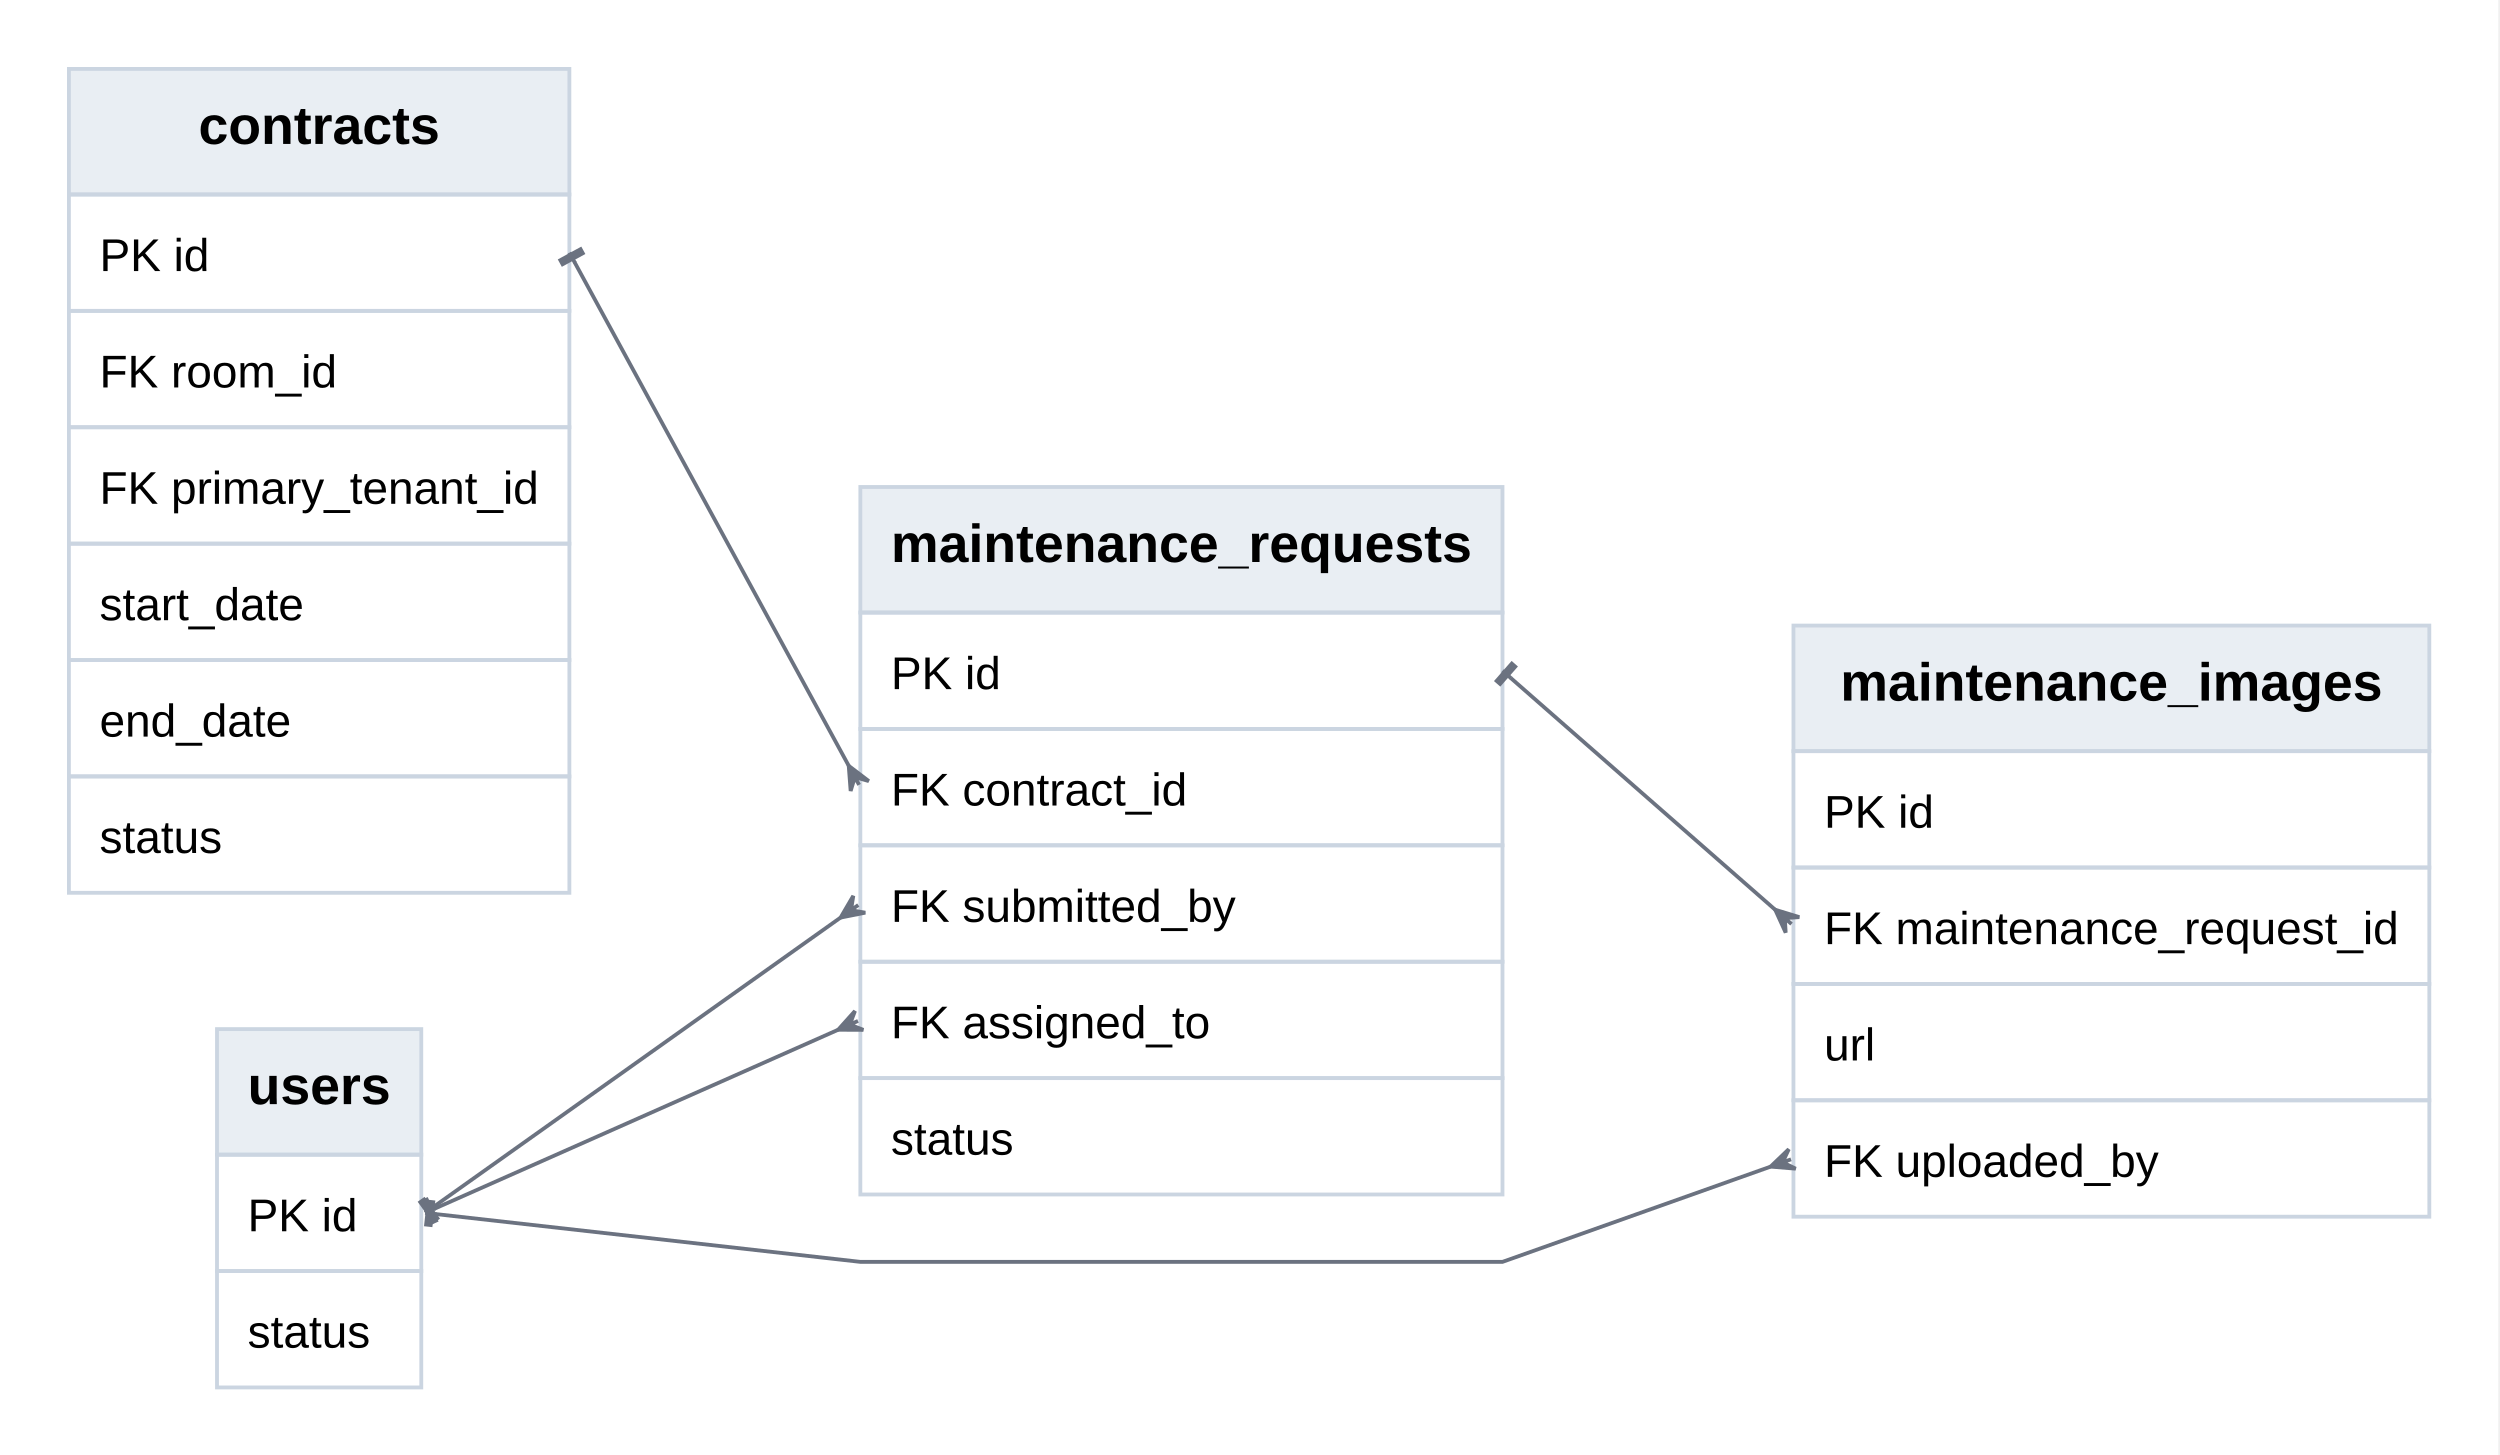
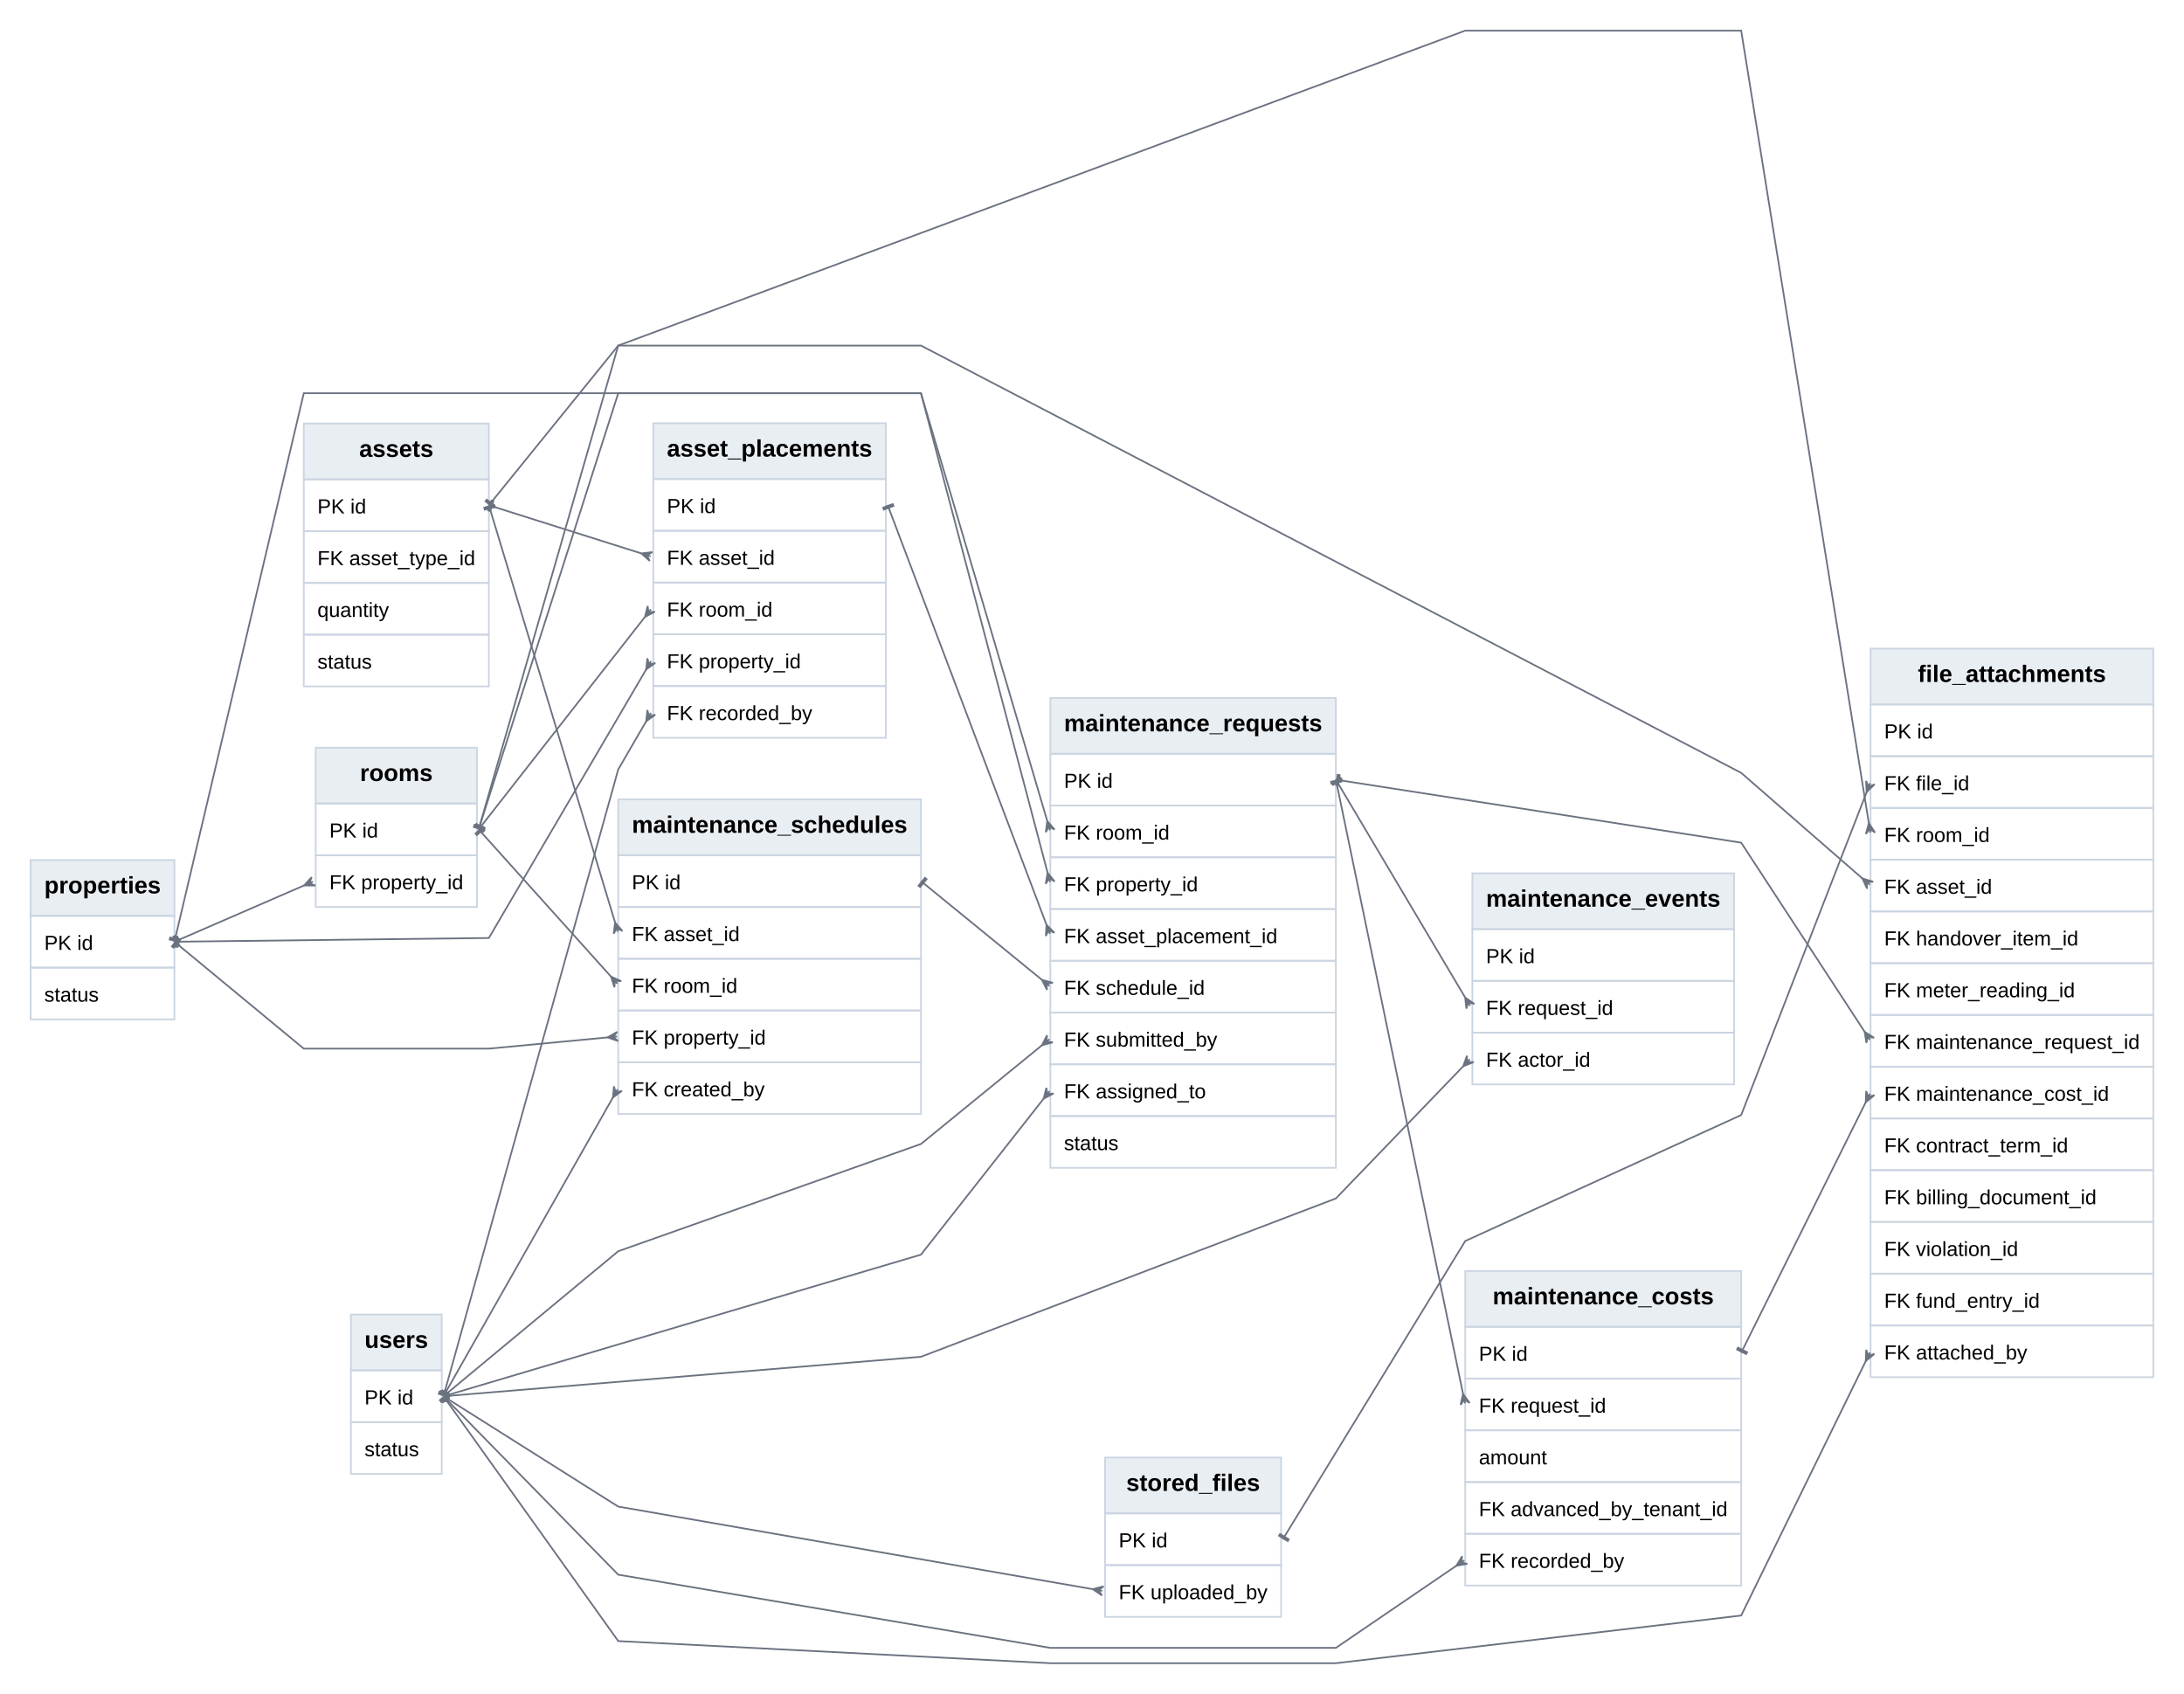
- <svg xmlns="http://www.w3.org/2000/svg" width="653pt" height="380pt" viewBox="0.00 0.00 653.00 380.00">
-   <g id="graph0" class="graph" transform="scale(1 1) rotate(0) translate(18 362.4)">
-     <polygon fill="white" stroke="none" points="-18,18 -18,-362.4 634.54,-362.4 634.54,18 -18,18" />
+ <svg xmlns="http://www.w3.org/2000/svg" width="1283pt" height="995pt" viewBox="0.00 0.00 1283.00 995.00">
+   <g id="graph0" class="graph" transform="scale(1 1) rotate(0) translate(18 977)">
+     <polygon fill="white" stroke="none" points="-18,18 -18,-977 1264.96,-977 1264.96,18 -18,18" />
    <g id="node1" class="node">
-       <polygon fill="#e9eef3" stroke="none" points="38.68,-60.8 38.68,-93.6 92.04,-93.6 92.04,-60.8 38.68,-60.8" />
-       <polygon fill="none" stroke="#cbd5e1" points="38.68,-60.8 38.68,-93.6 92.04,-93.6 92.04,-60.8 38.68,-60.8" />
-       <text xml:space="preserve" text-anchor="start" x="46.68" y="-74" font-family="Arial" font-weight="bold" font-size="14.00">users</text>
-       <polygon fill="none" stroke="#cbd5e1" points="38.68,-30.4 38.68,-60.8 92.04,-60.8 92.04,-30.4 38.68,-30.4" />
-       <text xml:space="preserve" text-anchor="start" x="46.68" y="-40.8" font-family="Arial" font-size="12.00">PK id</text>
-       <polygon fill="none" stroke="#cbd5e1" points="38.68,0 38.68,-30.4 92.04,-30.4 92.04,0 38.68,0" />
-       <text xml:space="preserve" text-anchor="start" x="46.68" y="-10.4" font-family="Arial" font-size="12.00">status</text>
+       <polygon fill="#e9eef3" stroke="none" points="188.14,-172 188.14,-204.8 241.5,-204.8 241.5,-172 188.14,-172" />
+       <polygon fill="none" stroke="#cbd5e1" points="188.14,-172 188.14,-204.8 241.5,-204.8 241.5,-172 188.14,-172" />
+       <text xml:space="preserve" text-anchor="start" x="196.14" y="-185.2" font-family="Arial" font-weight="bold" font-size="14.00">users</text>
+       <polygon fill="none" stroke="#cbd5e1" points="188.14,-141.6 188.14,-172 241.5,-172 241.5,-141.6 188.14,-141.6" />
+       <text xml:space="preserve" text-anchor="start" x="196.14" y="-152" font-family="Arial" font-size="12.00">PK id</text>
+       <polygon fill="none" stroke="#cbd5e1" points="188.14,-111.2 188.14,-141.6 241.5,-141.6 241.5,-111.2 188.14,-111.2" />
+       <text xml:space="preserve" text-anchor="start" x="196.14" y="-121.6" font-family="Arial" font-size="12.00">status</text>
+     </g>
+     <g id="node5" class="node">
+       <polygon fill="#e9eef3" stroke="none" points="365.79,-695.6 365.79,-728.4 502.42,-728.4 502.42,-695.6 365.79,-695.6" />
+       <polygon fill="none" stroke="#cbd5e1" points="365.79,-695.6 365.79,-728.4 502.42,-728.4 502.42,-695.6 365.79,-695.6" />
+       <text xml:space="preserve" text-anchor="start" x="373.79" y="-708.8" font-family="Arial" font-weight="bold" font-size="14.00">asset_placements</text>
+       <polygon fill="none" stroke="#cbd5e1" points="365.79,-665.2 365.79,-695.6 502.42,-695.6 502.42,-665.2 365.79,-665.2" />
+       <text xml:space="preserve" text-anchor="start" x="373.79" y="-675.6" font-family="Arial" font-size="12.00">PK id</text>
+       <polygon fill="none" stroke="#cbd5e1" points="365.79,-634.8 365.79,-665.2 502.42,-665.2 502.42,-634.8 365.79,-634.8" />
+       <text xml:space="preserve" text-anchor="start" x="373.79" y="-645.2" font-family="Arial" font-size="12.00">FK asset_id</text>
+       <polygon fill="none" stroke="#cbd5e1" points="365.79,-604.4 365.79,-634.8 502.42,-634.8 502.42,-604.4 365.79,-604.4" />
+       <text xml:space="preserve" text-anchor="start" x="373.79" y="-614.8" font-family="Arial" font-size="12.00">FK room_id</text>
+       <polygon fill="none" stroke="#cbd5e1" points="365.79,-574 365.79,-604.4 502.42,-604.4 502.42,-574 365.79,-574" />
+       <text xml:space="preserve" text-anchor="start" x="373.79" y="-584.4" font-family="Arial" font-size="12.00">FK property_id</text>
+       <polygon fill="none" stroke="#cbd5e1" points="365.79,-543.6 365.79,-574 502.42,-574 502.42,-543.6 365.79,-543.6" />
+       <text xml:space="preserve" text-anchor="start" x="373.79" y="-554" font-family="Arial" font-size="12.00">FK recorded_by</text>
+     </g>
+     <g id="edge3" class="edge">
+       <path fill="none" stroke="#6b7280" d="M243.27,-159.55C252.66,-193.25 345.18,-525 345.18,-525 345.18,-525 356.21,-544.01 361.73,-553.52" />
+       <polygon fill="#6b7280" stroke="#6b7280" points="239.77,-158.18 245.55,-156.57 245.87,-157.73 240.09,-159.34 239.77,-158.18" />
+       <polyline fill="none" stroke="#6b7280" points="242.5,-156.8 243.31,-159.69" />
+       <polygon fill="#6b7280" stroke="#6b7280" points="361.61,-553.32 362.29,-559.87 363.29,-556.21 364.46,-558.22 364.46,-558.22 364.46,-558.22 363.29,-556.21 366.96,-557.16 361.61,-553.32" />
+     </g>
+     <g id="node6" class="node">
+       <polygon fill="#e9eef3" stroke="none" points="599.03,-534.2 599.03,-567 766.76,-567 766.76,-534.2 599.03,-534.2" />
+       <polygon fill="none" stroke="#cbd5e1" points="599.03,-534.2 599.03,-567 766.76,-567 766.76,-534.2 599.03,-534.2" />
+       <text xml:space="preserve" text-anchor="start" x="607.03" y="-547.4" font-family="Arial" font-weight="bold" font-size="14.00">maintenance_requests</text>
+       <polygon fill="none" stroke="#cbd5e1" points="599.03,-503.8 599.03,-534.2 766.76,-534.2 766.76,-503.8 599.03,-503.8" />
+       <text xml:space="preserve" text-anchor="start" x="607.03" y="-514.2" font-family="Arial" font-size="12.00">PK id</text>
+       <polygon fill="none" stroke="#cbd5e1" points="599.03,-473.4 599.03,-503.8 766.76,-503.8 766.76,-473.4 599.03,-473.4" />
+       <text xml:space="preserve" text-anchor="start" x="607.03" y="-483.8" font-family="Arial" font-size="12.00">FK room_id</text>
+       <polygon fill="none" stroke="#cbd5e1" points="599.03,-443 599.03,-473.4 766.76,-473.4 766.76,-443 599.03,-443" />
+       <text xml:space="preserve" text-anchor="start" x="607.03" y="-453.4" font-family="Arial" font-size="12.00">FK property_id</text>
+       <polygon fill="none" stroke="#cbd5e1" points="599.03,-412.6 599.03,-443 766.76,-443 766.76,-412.6 599.03,-412.6" />
+       <text xml:space="preserve" text-anchor="start" x="607.03" y="-423" font-family="Arial" font-size="12.00">FK asset_placement_id</text>
+       <polygon fill="none" stroke="#cbd5e1" points="599.03,-382.2 599.03,-412.6 766.76,-412.6 766.76,-382.2 599.03,-382.2" />
+       <text xml:space="preserve" text-anchor="start" x="607.03" y="-392.6" font-family="Arial" font-size="12.00">FK schedule_id</text>
+       <polygon fill="none" stroke="#cbd5e1" points="599.03,-351.8 599.03,-382.2 766.76,-382.2 766.76,-351.8 599.03,-351.8" />
+       <text xml:space="preserve" text-anchor="start" x="607.03" y="-362.2" font-family="Arial" font-size="12.00">FK submitted_by</text>
+       <polygon fill="none" stroke="#cbd5e1" points="599.03,-321.4 599.03,-351.8 766.76,-351.8 766.76,-321.4 599.03,-321.4" />
+       <text xml:space="preserve" text-anchor="start" x="607.03" y="-331.8" font-family="Arial" font-size="12.00">FK assigned_to</text>
+       <polygon fill="none" stroke="#cbd5e1" points="599.03,-291 599.03,-321.4 766.76,-321.4 766.76,-291 599.03,-291" />
+       <text xml:space="preserve" text-anchor="start" x="607.03" y="-301.4" font-family="Arial" font-size="12.00">status</text>
+     </g>
+     <g id="edge16" class="edge">
+       <path fill="none" stroke="#6b7280" d="M245.28,-157.62C274.41,-166.26 523.03,-240 523.03,-240 523.03,-240 579.67,-311.99 595.15,-331.68" />
+       <polygon fill="#6b7280" stroke="#6b7280" points="242.22,-159.85 243.93,-154.09 245.08,-154.44 243.37,-160.19 242.22,-159.85" />
+       <polyline fill="none" stroke="#6b7280" points="242.5,-156.8 245.38,-157.65" />
+       <polygon fill="#6b7280" stroke="#6b7280" points="595.11,-331.62 596.7,-338.01 597.17,-334.24 598.61,-336.07 598.61,-336.07 598.61,-336.07 597.17,-334.24 600.94,-334.67 595.11,-331.62" />
+     </g>
+     <g id="edge20" class="edge">
+       <path fill="none" stroke="#6b7280" d="M244.65,-158.58C259.39,-170.81 345.18,-242 345.18,-242 345.18,-242 523.03,-305 523.03,-305 523.03,-305 577.13,-349.14 594.04,-362.93" />
+       <polygon fill="#6b7280" stroke="#6b7280" points="241.05,-159.49 244.88,-154.87 245.8,-155.64 241.97,-160.26 241.05,-159.49" />
+       <polyline fill="none" stroke="#6b7280" points="242.5,-156.8 244.81,-158.72" />
+       <polygon fill="#6b7280" stroke="#6b7280" points="594.12,-363 597.06,-368.88 596.7,-365.1 598.51,-366.58 598.51,-366.58 598.51,-366.58 596.7,-365.1 600.48,-364.7 594.12,-363" />
+     </g>
+     <g id="node7" class="node">
+       <polygon fill="#e9eef3" stroke="none" points="846.95,-431.2 846.95,-464 1000.68,-464 1000.68,-431.2 846.95,-431.2" />
+       <polygon fill="none" stroke="#cbd5e1" points="846.95,-431.2 846.95,-464 1000.68,-464 1000.68,-431.2 846.95,-431.2" />
+       <text xml:space="preserve" text-anchor="start" x="854.95" y="-444.4" font-family="Arial" font-weight="bold" font-size="14.00">maintenance_events</text>
+       <polygon fill="none" stroke="#cbd5e1" points="846.95,-400.8 846.95,-431.2 1000.68,-431.2 1000.68,-400.8 846.95,-400.8" />
+       <text xml:space="preserve" text-anchor="start" x="854.95" y="-411.2" font-family="Arial" font-size="12.00">PK id</text>
+       <polygon fill="none" stroke="#cbd5e1" points="846.95,-370.4 846.95,-400.8 1000.68,-400.8 1000.68,-370.4 846.95,-370.4" />
+       <text xml:space="preserve" text-anchor="start" x="854.95" y="-380.8" font-family="Arial" font-size="12.00">FK request_id</text>
+       <polygon fill="none" stroke="#cbd5e1" points="846.95,-340 846.95,-370.4 1000.68,-370.4 1000.68,-340 846.95,-340" />
+       <text xml:space="preserve" text-anchor="start" x="854.95" y="-350.4" font-family="Arial" font-size="12.00">FK actor_id</text>
+     </g>
+     <g id="edge13" class="edge">
+       <path fill="none" stroke="#6b7280" d="M245.28,-157.03C274.41,-159.44 523.03,-180 523.03,-180 523.03,-180 766.76,-273 766.76,-273 766.76,-273 825.24,-333.71 841.69,-350.78" />
+       <polygon fill="#6b7280" stroke="#6b7280" points="242.85,-159.84 243.35,-153.86 244.54,-153.96 244.05,-159.94 242.85,-159.84" />
+       <polyline fill="none" stroke="#6b7280" points="242.5,-156.8 245.49,-157.05" />
+       <polygon fill="#6b7280" stroke="#6b7280" points="841.55,-350.64 843.77,-356.83 843.87,-353.04 845.48,-354.72 845.48,-354.72 845.48,-354.72 843.87,-353.04 847.66,-353.09 841.55,-350.64" />
+     </g>
+     <g id="node8" class="node">
+       <polygon fill="#e9eef3" stroke="none" points="842.76,-197.6 842.76,-230.4 1004.87,-230.4 1004.87,-197.6 842.76,-197.6" />
+       <polygon fill="none" stroke="#cbd5e1" points="842.76,-197.6 842.76,-230.4 1004.87,-230.4 1004.87,-197.6 842.76,-197.6" />
+       <text xml:space="preserve" text-anchor="start" x="858.84" y="-210.8" font-family="Arial" font-weight="bold" font-size="14.00">maintenance_costs</text>
+       <polygon fill="none" stroke="#cbd5e1" points="842.76,-167.2 842.76,-197.6 1004.87,-197.6 1004.87,-167.2 842.76,-167.2" />
+       <text xml:space="preserve" text-anchor="start" x="850.76" y="-177.6" font-family="Arial" font-size="12.00">PK id</text>
+       <polygon fill="none" stroke="#cbd5e1" points="842.76,-136.8 842.76,-167.2 1004.87,-167.2 1004.87,-136.8 842.76,-136.8" />
+       <text xml:space="preserve" text-anchor="start" x="850.76" y="-147.2" font-family="Arial" font-size="12.00">FK request_id</text>
+       <polygon fill="none" stroke="#cbd5e1" points="842.76,-106.4 842.76,-136.8 1004.87,-136.8 1004.87,-106.4 842.76,-106.4" />
+       <text xml:space="preserve" text-anchor="start" x="850.76" y="-116.8" font-family="Arial" font-size="12.00">amount</text>
+       <polygon fill="none" stroke="#cbd5e1" points="842.76,-76 842.76,-106.4 1004.87,-106.4 1004.87,-76 842.76,-76" />
+       <text xml:space="preserve" text-anchor="start" x="850.76" y="-86.4" font-family="Arial" font-size="12.00">FK advanced_by_tenant_id</text>
+       <polygon fill="none" stroke="#cbd5e1" points="842.76,-45.6 842.76,-76 1004.87,-76 1004.87,-45.6 842.76,-45.6" />
+       <text xml:space="preserve" text-anchor="start" x="850.76" y="-56" font-family="Arial" font-size="12.00">FK recorded_by</text>
+     </g>
+     <g id="edge11" class="edge">
+       <path fill="none" stroke="#6b7280" d="M244.28,-154.98C257.92,-141.06 345.18,-52 345.18,-52 345.18,-52 599.03,-9 599.03,-9 599.03,-9 766.76,-9 766.76,-9 766.76,-9 820.86,-45.88 837.77,-57.4" />
+       <polygon fill="#6b7280" stroke="#6b7280" points="245.06,-158.47 240.78,-154.27 241.62,-153.41 245.9,-157.61 245.06,-158.47" />
+       <polyline fill="none" stroke="#6b7280" points="242.5,-156.8 244.6,-154.66" />
+       <polygon fill="#6b7280" stroke="#6b7280" points="837.52,-57.23 840.96,-62.84 840.28,-59.11 842.21,-60.42 842.21,-60.42 842.21,-60.42 840.28,-59.11 844,-58.38 837.52,-57.23" />
+     </g>
+     <g id="node9" class="node">
+       <polygon fill="#e9eef3" stroke="none" points="345.18,-474.6 345.18,-507.4 523.03,-507.4 523.03,-474.6 345.18,-474.6" />
+       <polygon fill="none" stroke="#cbd5e1" points="345.18,-474.6 345.18,-507.4 523.03,-507.4 523.03,-474.6 345.18,-474.6" />
+       <text xml:space="preserve" text-anchor="start" x="353.18" y="-487.8" font-family="Arial" font-weight="bold" font-size="14.00">maintenance_schedules</text>
+       <polygon fill="none" stroke="#cbd5e1" points="345.18,-444.2 345.18,-474.6 523.03,-474.6 523.03,-444.2 345.18,-444.2" />
+       <text xml:space="preserve" text-anchor="start" x="353.18" y="-454.6" font-family="Arial" font-size="12.00">PK id</text>
+       <polygon fill="none" stroke="#cbd5e1" points="345.18,-413.8 345.18,-444.2 523.03,-444.2 523.03,-413.8 345.18,-413.8" />
+       <text xml:space="preserve" text-anchor="start" x="353.18" y="-424.2" font-family="Arial" font-size="12.00">FK asset_id</text>
+       <polygon fill="none" stroke="#cbd5e1" points="345.18,-383.4 345.18,-413.8 523.03,-413.8 523.03,-383.4 345.18,-383.4" />
+       <text xml:space="preserve" text-anchor="start" x="353.18" y="-393.8" font-family="Arial" font-size="12.00">FK room_id</text>
+       <polygon fill="none" stroke="#cbd5e1" points="345.18,-353 345.18,-383.4 523.03,-383.4 523.03,-353 345.18,-353" />
+       <text xml:space="preserve" text-anchor="start" x="353.18" y="-363.4" font-family="Arial" font-size="12.00">FK property_id</text>
+       <polygon fill="none" stroke="#cbd5e1" points="345.18,-322.6 345.18,-353 523.03,-353 523.03,-322.6 345.18,-322.6" />
+       <text xml:space="preserve" text-anchor="start" x="353.18" y="-333" font-family="Arial" font-size="12.00">FK created_by</text>
+     </g>
+     <g id="edge22" class="edge">
+       <path fill="none" stroke="#6b7280" d="M243.95,-159.36C255.02,-178.87 326.05,-304.08 342,-332.2" />
+       <polygon fill="#6b7280" stroke="#6b7280" points="240.19,-158.8 245.41,-155.84 246,-156.89 240.78,-159.85 240.19,-158.8" />
+       <polyline fill="none" stroke="#6b7280" points="242.5,-156.8 243.98,-159.41" />
+       <polygon fill="#6b7280" stroke="#6b7280" points="342.06,-332.29 342.67,-338.84 343.7,-335.19 344.85,-337.22 344.85,-337.22 344.85,-337.22 343.7,-335.19 347.36,-336.18 342.06,-332.29" />
+     </g>
+     <g id="node10" class="node">
+       <polygon fill="#e9eef3" stroke="none" points="631.19,-88 631.19,-120.8 734.59,-120.8 734.59,-88 631.19,-88" />
+       <polygon fill="none" stroke="#cbd5e1" points="631.19,-88 631.19,-120.8 734.59,-120.8 734.59,-88 631.19,-88" />
+       <text xml:space="preserve" text-anchor="start" x="643.6" y="-101.2" font-family="Arial" font-weight="bold" font-size="14.00">stored_files</text>
+       <polygon fill="none" stroke="#cbd5e1" points="631.19,-57.6 631.19,-88 734.59,-88 734.59,-57.6 631.19,-57.6" />
+       <text xml:space="preserve" text-anchor="start" x="639.19" y="-68" font-family="Arial" font-size="12.00">PK id</text>
+       <polygon fill="none" stroke="#cbd5e1" points="631.19,-27.2 631.19,-57.6 734.59,-57.6 734.59,-27.2 631.19,-27.2" />
+       <text xml:space="preserve" text-anchor="start" x="639.19" y="-37.6" font-family="Arial" font-size="12.00">FK uploaded_by</text>
+     </g>
+     <g id="edge26" class="edge">
+       <path fill="none" stroke="#6b7280" d="M244.65,-155.45C259.39,-146.14 345.18,-92 345.18,-92 345.18,-92 582.3,-50.74 623.98,-43.48" />
+       <polygon fill="#6b7280" stroke="#6b7280" points="244.61,-159.02 241.41,-153.94 242.42,-153.3 245.62,-158.38 244.61,-159.02" />
+       <polyline fill="none" stroke="#6b7280" points="242.5,-156.8 245.04,-155.2" />
+       <polygon fill="#6b7280" stroke="#6b7280" points="623.95,-43.49 630.33,-45.12 627.24,-42.91 629.54,-42.51 629.54,-42.51 629.54,-42.51 627.24,-42.91 629.4,-39.8 623.95,-43.49" />
+     </g>
+     <g id="node11" class="node">
+       <polygon fill="#e9eef3" stroke="none" points="1080.87,-563.2 1080.87,-596 1246.96,-596 1246.96,-563.2 1080.87,-563.2" />
+       <polygon fill="none" stroke="#cbd5e1" points="1080.87,-563.2 1080.87,-596 1246.96,-596 1246.96,-563.2 1080.87,-563.2" />
+       <text xml:space="preserve" text-anchor="start" x="1108.67" y="-576.4" font-family="Arial" font-weight="bold" font-size="14.00">file_attachments</text>
+       <polygon fill="none" stroke="#cbd5e1" points="1080.87,-532.8 1080.87,-563.2 1246.96,-563.2 1246.96,-532.8 1080.87,-532.8" />
+       <text xml:space="preserve" text-anchor="start" x="1088.87" y="-543.2" font-family="Arial" font-size="12.00">PK id</text>
+       <polygon fill="none" stroke="#cbd5e1" points="1080.87,-502.4 1080.87,-532.8 1246.96,-532.8 1246.96,-502.4 1080.87,-502.4" />
+       <text xml:space="preserve" text-anchor="start" x="1088.87" y="-512.8" font-family="Arial" font-size="12.00">FK file_id</text>
+       <polygon fill="none" stroke="#cbd5e1" points="1080.87,-472 1080.87,-502.4 1246.96,-502.4 1246.96,-472 1080.87,-472" />
+       <text xml:space="preserve" text-anchor="start" x="1088.87" y="-482.4" font-family="Arial" font-size="12.00">FK room_id</text>
+       <polygon fill="none" stroke="#cbd5e1" points="1080.87,-441.6 1080.87,-472 1246.96,-472 1246.96,-441.6 1080.87,-441.6" />
+       <text xml:space="preserve" text-anchor="start" x="1088.87" y="-452" font-family="Arial" font-size="12.00">FK asset_id</text>
+       <polygon fill="none" stroke="#cbd5e1" points="1080.87,-411.2 1080.87,-441.6 1246.96,-441.6 1246.96,-411.2 1080.87,-411.2" />
+       <text xml:space="preserve" text-anchor="start" x="1088.87" y="-421.6" font-family="Arial" font-size="12.00">FK handover_item_id</text>
+       <polygon fill="none" stroke="#cbd5e1" points="1080.87,-380.8 1080.87,-411.2 1246.96,-411.2 1246.96,-380.8 1080.87,-380.8" />
+       <text xml:space="preserve" text-anchor="start" x="1088.87" y="-391.2" font-family="Arial" font-size="12.00">FK meter_reading_id</text>
+       <polygon fill="none" stroke="#cbd5e1" points="1080.87,-350.4 1080.87,-380.8 1246.96,-380.8 1246.96,-350.4 1080.87,-350.4" />
+       <text xml:space="preserve" text-anchor="start" x="1088.87" y="-360.8" font-family="Arial" font-size="12.00">FK maintenance_request_id</text>
+       <polygon fill="none" stroke="#cbd5e1" points="1080.87,-320 1080.87,-350.4 1246.96,-350.4 1246.96,-320 1080.87,-320" />
+       <text xml:space="preserve" text-anchor="start" x="1088.87" y="-330.4" font-family="Arial" font-size="12.00">FK maintenance_cost_id</text>
+       <polygon fill="none" stroke="#cbd5e1" points="1080.87,-289.6 1080.87,-320 1246.96,-320 1246.96,-289.6 1080.87,-289.6" />
+       <text xml:space="preserve" text-anchor="start" x="1088.87" y="-300" font-family="Arial" font-size="12.00">FK contract_term_id</text>
+       <polygon fill="none" stroke="#cbd5e1" points="1080.87,-259.2 1080.87,-289.6 1246.96,-289.6 1246.96,-259.2 1080.87,-259.2" />
+       <text xml:space="preserve" text-anchor="start" x="1088.87" y="-269.6" font-family="Arial" font-size="12.00">FK billing_document_id</text>
+       <polygon fill="none" stroke="#cbd5e1" points="1080.87,-228.8 1080.87,-259.2 1246.96,-259.2 1246.96,-228.8 1080.87,-228.8" />
+       <text xml:space="preserve" text-anchor="start" x="1088.87" y="-239.2" font-family="Arial" font-size="12.00">FK violation_id</text>
+       <polygon fill="none" stroke="#cbd5e1" points="1080.87,-198.4 1080.87,-228.8 1246.96,-228.8 1246.96,-198.4 1080.87,-198.4" />
+       <text xml:space="preserve" text-anchor="start" x="1088.87" y="-208.8" font-family="Arial" font-size="12.00">FK fund_entry_id</text>
+       <polygon fill="none" stroke="#cbd5e1" points="1080.87,-168 1080.87,-198.4 1246.96,-198.4 1246.96,-168 1080.87,-168" />
+       <text xml:space="preserve" text-anchor="start" x="1088.87" y="-178.4" font-family="Arial" font-size="12.00">FK attached_by</text>
+     </g>
+     <g id="edge6" class="edge">
+       <path fill="none" stroke="#6b7280" d="M243.95,-154.77C256.43,-137.29 345.18,-13 345.18,-13 345.18,-13 599.03,0 599.03,0 599.03,0 766.76,0 766.76,0 766.76,0 1004.87,-28 1004.87,-28 1004.87,-28 1064.62,-150.03 1078.16,-177.68" />
+       <polygon fill="#6b7280" stroke="#6b7280" points="245.29,-158.06 240.41,-154.57 241.11,-153.59 245.99,-157.08 245.29,-158.06" />
+       <polyline fill="none" stroke="#6b7280" points="242.5,-156.8 244.24,-154.36" />
+       <polygon fill="#6b7280" stroke="#6b7280" points="1078.08,-177.51 1078.3,-184.09 1079.55,-180.51 1080.57,-182.6 1080.57,-182.6 1080.57,-182.6 1079.55,-180.51 1083.15,-181.71 1078.08,-177.51" />
+     </g>
+     <g id="node2" class="node">
+       <polygon fill="#e9eef3" stroke="none" points="0,-439 0,-471.8 84.46,-471.8 84.46,-439 0,-439" />
+       <polygon fill="none" stroke="#cbd5e1" points="0,-439 0,-471.8 84.46,-471.8 84.46,-439 0,-439" />
+       <text xml:space="preserve" text-anchor="start" x="8" y="-452.2" font-family="Arial" font-weight="bold" font-size="14.00">properties</text>
+       <polygon fill="none" stroke="#cbd5e1" points="0,-408.6 0,-439 84.46,-439 84.46,-408.6 0,-408.6" />
+       <text xml:space="preserve" text-anchor="start" x="8" y="-419" font-family="Arial" font-size="12.00">PK id</text>
+       <polygon fill="none" stroke="#cbd5e1" points="0,-378.2 0,-408.6 84.46,-408.6 84.46,-378.2 0,-378.2" />
+       <text xml:space="preserve" text-anchor="start" x="8" y="-388.6" font-family="Arial" font-size="12.00">status</text>
    </g>
    <g id="node3" class="node">
-       <polygon fill="#e9eef3" stroke="none" points="206.72,-202.4 206.72,-235.2 374.45,-235.2 374.45,-202.4 206.72,-202.4" />
-       <polygon fill="none" stroke="#cbd5e1" points="206.72,-202.4 206.72,-235.2 374.45,-235.2 374.45,-202.4 206.72,-202.4" />
-       <text xml:space="preserve" text-anchor="start" x="214.72" y="-215.6" font-family="Arial" font-weight="bold" font-size="14.00">maintenance_requests</text>
-       <polygon fill="none" stroke="#cbd5e1" points="206.72,-172 206.72,-202.4 374.45,-202.4 374.45,-172 206.72,-172" />
-       <text xml:space="preserve" text-anchor="start" x="214.72" y="-182.4" font-family="Arial" font-size="12.00">PK id</text>
-       <polygon fill="none" stroke="#cbd5e1" points="206.72,-141.6 206.72,-172 374.45,-172 374.45,-141.6 206.72,-141.6" />
-       <text xml:space="preserve" text-anchor="start" x="214.72" y="-152" font-family="Arial" font-size="12.00">FK contract_id</text>
-       <polygon fill="none" stroke="#cbd5e1" points="206.72,-111.2 206.72,-141.6 374.45,-141.6 374.45,-111.2 206.72,-111.2" />
-       <text xml:space="preserve" text-anchor="start" x="214.72" y="-121.6" font-family="Arial" font-size="12.00">FK submitted_by</text>
-       <polygon fill="none" stroke="#cbd5e1" points="206.72,-80.8 206.72,-111.2 374.45,-111.2 374.45,-80.8 206.72,-80.8" />
-       <text xml:space="preserve" text-anchor="start" x="214.72" y="-91.2" font-family="Arial" font-size="12.00">FK assigned_to</text>
-       <polygon fill="none" stroke="#cbd5e1" points="206.72,-50.4 206.72,-80.8 374.45,-80.8 374.45,-50.4 206.72,-50.4" />
-       <text xml:space="preserve" text-anchor="start" x="214.72" y="-60.8" font-family="Arial" font-size="12.00">status</text>
-     </g>
-     <g id="edge3" class="edge">
-       <path fill="none" stroke="#6b7280" d="M95.41,-46.65C109.32,-52.82 180.26,-84.27 201.01,-93.47" />
-       <polygon fill="#6b7280" stroke="#6b7280" points="92.37,-48.59 94.8,-43.1 95.9,-43.59 93.47,-49.07 92.37,-48.59" />
-       <polyline fill="none" stroke="#6b7280" points="93.04,-45.6 95.78,-46.82" />
-       <polygon fill="#6b7280" stroke="#6b7280" points="200.93,-93.43 205.32,-98.33 203.98,-94.78 206.11,-95.73 206.11,-95.73 206.11,-95.73 203.98,-94.78 207.51,-93.4 200.93,-93.43" />
+       <polygon fill="#e9eef3" stroke="none" points="167.47,-505 167.47,-537.8 262.17,-537.8 262.17,-505 167.47,-505" />
+       <polygon fill="none" stroke="#cbd5e1" points="167.47,-505 167.47,-537.8 262.17,-537.8 262.17,-505 167.47,-505" />
+       <text xml:space="preserve" text-anchor="start" x="193.43" y="-518.2" font-family="Arial" font-weight="bold" font-size="14.00">rooms</text>
+       <polygon fill="none" stroke="#cbd5e1" points="167.47,-474.6 167.47,-505 262.17,-505 262.17,-474.6 167.47,-474.6" />
+       <text xml:space="preserve" text-anchor="start" x="175.47" y="-485" font-family="Arial" font-size="12.00">PK id</text>
+       <polygon fill="none" stroke="#cbd5e1" points="167.47,-444.2 167.47,-474.6 262.17,-474.6 262.17,-444.2 167.47,-444.2" />
+       <text xml:space="preserve" text-anchor="start" x="175.47" y="-454.6" font-family="Arial" font-size="12.00">FK property_id</text>
+     </g>
+     <g id="edge25" class="edge">
+       <path fill="none" stroke="#6b7280" d="M87.19,-424.98C98.86,-430.05 144.73,-449.96 160.84,-456.96" />
+       <polygon fill="#6b7280" stroke="#6b7280" points="83.82,-426.79 86.21,-421.29 87.31,-421.76 84.92,-427.27 83.82,-426.79" />
+       <polyline fill="none" stroke="#6b7280" points="84.46,-423.8 87.21,-424.99" />
+       <polygon fill="#6b7280" stroke="#6b7280" points="160.66,-456.88 165.09,-461.74 163.72,-458.21 165.86,-459.13 165.86,-459.13 165.86,-459.13 163.72,-458.21 167.24,-456.79 160.66,-456.88" />
+     </g>
+     <g id="edge2" class="edge">
+       <path fill="none" stroke="#6b7280" d="M87.36,-423.83C110.86,-424.11 269.18,-426 269.18,-426 269.18,-426 345.02,-555.45 361.61,-583.77" />
+       <polygon fill="#6b7280" stroke="#6b7280" points="85.03,-426.81 85.1,-420.81 86.3,-420.82 86.23,-426.82 85.03,-426.81" />
+       <polyline fill="none" stroke="#6b7280" points="84.46,-423.8 87.46,-423.84" />
+       <polygon fill="#6b7280" stroke="#6b7280" points="361.59,-583.73 362.29,-590.28 363.27,-586.61 364.45,-588.62 364.45,-588.62 364.45,-588.62 363.27,-586.61 366.95,-587.55 361.59,-583.73" />
+     </g>
+     <g id="edge17" class="edge">
+       <path fill="none" stroke="#6b7280" d="M85.12,-426.59C92.55,-458.08 160.46,-746 160.46,-746 160.46,-746 523.03,-746 523.03,-746 523.03,-746 586.53,-505.54 597.44,-464.21" />
+       <polygon fill="#6b7280" stroke="#6b7280" points="81.68,-425.07 87.52,-423.7 87.8,-424.86 81.96,-426.24 81.68,-425.07" />
+       <polyline fill="none" stroke="#6b7280" points="84.46,-423.8 85.15,-426.72" />
+       <polygon fill="#6b7280" stroke="#6b7280" points="597.41,-464.32 601.55,-459.21 598.26,-461.1 598.86,-458.85 598.86,-458.85 598.86,-458.85 598.26,-461.1 596.33,-457.83 597.41,-464.32" />
+     </g>
+     <g id="edge23" class="edge">
+       <path fill="none" stroke="#6b7280" d="M86.65,-421.99C99.12,-411.69 160.46,-361 160.46,-361 160.46,-361 269.18,-361 269.18,-361 269.18,-361 320.81,-365.89 338.96,-367.61" />
+       <polygon fill="#6b7280" stroke="#6b7280" points="86.84,-425.73 83.01,-421.11 83.94,-420.34 87.76,-424.97 86.84,-425.73" />
+       <polyline fill="none" stroke="#6b7280" points="84.46,-423.8 86.77,-421.89" />
+       <polygon fill="#6b7280" stroke="#6b7280" points="338.87,-367.6 344.59,-370.86 342.19,-367.92 344.51,-368.14 344.51,-368.14 344.51,-368.14 342.19,-367.92 345.1,-365.48 338.87,-367.6" />
+     </g>
+     <g id="edge4" class="edge">
+       <path fill="none" stroke="#6b7280" d="M264.94,-492.05C276.69,-507.07 343.74,-592.71 360.83,-614.54" />
+       <polygon fill="#6b7280" stroke="#6b7280" points="261.18,-492.12 265.9,-488.42 266.64,-489.37 261.92,-493.07 261.18,-492.12" />
+       <polyline fill="none" stroke="#6b7280" points="263.17,-489.8 265.02,-492.16" />
+       <polygon fill="#6b7280" stroke="#6b7280" points="360.89,-614.61 362.46,-621 362.94,-617.24 364.38,-619.07 364.38,-619.07 364.38,-619.07 362.94,-617.24 366.71,-617.67 360.89,-614.61" />
+     </g>
+     <g id="edge18" class="edge">
+       <path fill="none" stroke="#6b7280" d="M263.98,-492.34C272.5,-518.94 345.18,-746 345.18,-746 345.18,-746 523.03,-746 523.03,-746 523.03,-746 585.99,-532.77 597.3,-494.46" />
+       <polygon fill="#6b7280" stroke="#6b7280" points="260.5,-491.29 266.21,-489.46 266.58,-490.6 260.86,-492.43 260.5,-491.29" />
+       <polyline fill="none" stroke="#6b7280" points="263.17,-489.8 264.09,-492.66" />
+       <polygon fill="#6b7280" stroke="#6b7280" points="597.23,-494.68 601.52,-489.69 598.18,-491.48 598.84,-489.24 598.84,-489.24 598.84,-489.24 598.18,-491.48 596.34,-488.16 597.23,-494.68" />
+     </g>
+     <g id="edge24" class="edge">
+       <path fill="none" stroke="#6b7280" d="M264.89,-487.9C274.91,-476.74 326.09,-419.83 341.06,-403.18" />
+       <polygon fill="#6b7280" stroke="#6b7280" points="265.8,-491.36 261.34,-487.35 262.15,-486.46 266.61,-490.47 265.8,-491.36" />
+       <polyline fill="none" stroke="#6b7280" points="263.17,-489.8 265.18,-487.57" />
+       <polygon fill="#6b7280" stroke="#6b7280" points="340.95,-403.31 346.96,-400.65 343.17,-400.83 344.73,-399.1 344.73,-399.1 344.73,-399.1 343.17,-400.83 342.95,-397.04 340.95,-403.31" />
+     </g>
+     <g id="edge10" class="edge">
+       <path fill="none" stroke="#6b7280" d="M263.98,-492.61C272.5,-522.13 345.18,-774 345.18,-774 345.18,-774 842.76,-959 842.76,-959 842.76,-959 1004.87,-959 1004.87,-959 1004.87,-959 1070.83,-549.5 1079.85,-493.51" />
+       <polygon fill="#6b7280" stroke="#6b7280" points="260.46,-491.21 266.22,-489.54 266.55,-490.7 260.79,-492.36 260.46,-491.21" />
+       <polyline fill="none" stroke="#6b7280" points="263.17,-489.8 264,-492.68" />
+       <polygon fill="#6b7280" stroke="#6b7280" points="1079.86,-493.45 1083.48,-487.96 1080.39,-490.16 1080.76,-487.86 1080.76,-487.86 1080.76,-487.86 1080.39,-490.16 1078.15,-487.1 1079.86,-493.45" />
+     </g>
+     <g id="node4" class="node">
+       <polygon fill="#e9eef3" stroke="none" points="160.46,-695.4 160.46,-728.2 269.18,-728.2 269.18,-695.4 160.46,-695.4" />
+       <polygon fill="none" stroke="#cbd5e1" points="160.46,-695.4 160.46,-728.2 269.18,-728.2 269.18,-695.4 160.46,-695.4" />
+       <text xml:space="preserve" text-anchor="start" x="193.02" y="-708.6" font-family="Arial" font-weight="bold" font-size="14.00">assets</text>
+       <polygon fill="none" stroke="#cbd5e1" points="160.46,-665 160.46,-695.4 269.18,-695.4 269.18,-665 160.46,-665" />
+       <text xml:space="preserve" text-anchor="start" x="168.46" y="-675.4" font-family="Arial" font-size="12.00">PK id</text>
+       <polygon fill="none" stroke="#cbd5e1" points="160.46,-634.6 160.46,-665 269.18,-665 269.18,-634.6 160.46,-634.6" />
+       <text xml:space="preserve" text-anchor="start" x="168.46" y="-645" font-family="Arial" font-size="12.00">FK asset_type_id</text>
+       <polygon fill="none" stroke="#cbd5e1" points="160.46,-604.2 160.46,-634.6 269.18,-634.6 269.18,-604.2 160.46,-604.2" />
+       <text xml:space="preserve" text-anchor="start" x="168.46" y="-614.6" font-family="Arial" font-size="12.00">quantity</text>
+       <polygon fill="none" stroke="#cbd5e1" points="160.46,-573.8 160.46,-604.2 269.18,-604.2 269.18,-573.8 160.46,-573.8" />
+       <text xml:space="preserve" text-anchor="start" x="168.46" y="-584.2" font-family="Arial" font-size="12.00">status</text>
+     </g>
+     <g id="edge1" class="edge">
+       <path fill="none" stroke="#6b7280" d="M271.94,-679.33C284.92,-675.23 340.08,-657.81 358.66,-651.94" />
+       <polygon fill="#6b7280" stroke="#6b7280" points="270.66,-682.88 268.85,-677.16 269.99,-676.8 271.8,-682.52 270.66,-682.88" />
+       <polyline fill="none" stroke="#6b7280" points="269.18,-680.2 272.04,-679.3" />
+       <polygon fill="#6b7280" stroke="#6b7280" points="358.75,-651.91 365.29,-652.68 361.93,-650.9 364.15,-650.2 364.15,-650.2 364.15,-650.2 361.93,-650.9 363.66,-647.53 358.75,-651.91" />
+     </g>
+     <g id="edge21" class="edge">
+       <path fill="none" stroke="#6b7280" d="M270.03,-677.38C277.57,-652.48 332.69,-470.28 343.39,-434.93" />
+       <polygon fill="#6b7280" stroke="#6b7280" points="272.23,-680.49 266.48,-678.76 266.83,-677.61 272.57,-679.35 272.23,-680.49" />
+       <polyline fill="none" stroke="#6b7280" points="269.18,-680.2 270.05,-677.33" />
+       <polygon fill="#6b7280" stroke="#6b7280" points="343.35,-435.06 347.67,-430.1 344.31,-431.87 344.99,-429.64 344.99,-429.64 344.99,-429.64 344.31,-431.87 342.5,-428.54 343.35,-435.06" />
    </g>
    <g id="edge5" class="edge">
-       <path fill="none" stroke="#6b7280" d="M95.41,-47.29C109.44,-57.26 181.56,-108.52 201.57,-122.74" />
-       <polygon fill="#6b7280" stroke="#6b7280" points="91.79,-48.39 95.27,-43.5 96.24,-44.2 92.77,-49.09 91.79,-48.39" />
-       <polyline fill="none" stroke="#6b7280" points="93.04,-45.6 95.48,-47.34" />
-       <polygon fill="#6b7280" stroke="#6b7280" points="201.56,-122.73 204.88,-128.41 204.28,-124.66 206.18,-126.01 206.18,-126.01 206.18,-126.01 204.28,-124.66 208.01,-124.01 201.56,-122.73" />
-     </g>
-     <g id="node4" class="node">
-       <polygon fill="#e9eef3" stroke="none" points="450.45,-166.2 450.45,-199 616.54,-199 616.54,-166.2 450.45,-166.2" />
-       <polygon fill="none" stroke="#cbd5e1" points="450.45,-166.2 450.45,-199 616.54,-199 616.54,-166.2 450.45,-166.2" />
-       <text xml:space="preserve" text-anchor="start" x="462.69" y="-179.4" font-family="Arial" font-weight="bold" font-size="14.00">maintenance_images</text>
-       <polygon fill="none" stroke="#cbd5e1" points="450.45,-135.8 450.45,-166.2 616.54,-166.2 616.54,-135.8 450.45,-135.8" />
-       <text xml:space="preserve" text-anchor="start" x="458.45" y="-146.2" font-family="Arial" font-size="12.00">PK id</text>
-       <polygon fill="none" stroke="#cbd5e1" points="450.45,-105.4 450.45,-135.8 616.54,-135.8 616.54,-105.4 450.45,-105.4" />
-       <text xml:space="preserve" text-anchor="start" x="458.45" y="-115.8" font-family="Arial" font-size="12.00">FK maintenance_request_id</text>
-       <polygon fill="none" stroke="#cbd5e1" points="450.45,-75 450.45,-105.4 616.54,-105.4 616.54,-75 450.45,-75" />
-       <text xml:space="preserve" text-anchor="start" x="458.45" y="-85.4" font-family="Arial" font-size="12.00">url</text>
-       <polygon fill="none" stroke="#cbd5e1" points="450.45,-44.6 450.45,-75 616.54,-75 616.54,-44.6 450.45,-44.6" />
-       <text xml:space="preserve" text-anchor="start" x="458.45" y="-55" font-family="Arial" font-size="12.00">FK uploaded_by</text>
-     </g>
-     <g id="edge2" class="edge">
-       <path fill="none" stroke="#6b7280" d="M95.85,-45.28C113.36,-43.31 206.72,-32.8 206.72,-32.8 206.72,-32.8 374.45,-32.8 374.45,-32.8 374.45,-32.8 426.57,-51.32 444.49,-57.68" />
-       <polygon fill="#6b7280" stroke="#6b7280" points="93.97,-48.51 93.3,-42.55 94.49,-42.42 95.16,-48.38 93.97,-48.51" />
-       <polyline fill="none" stroke="#6b7280" points="93.04,-45.6 96.02,-45.26" />
-       <polygon fill="#6b7280" stroke="#6b7280" points="444.48,-57.68 449.23,-62.23 447.62,-58.8 449.82,-59.58 449.82,-59.58 449.82,-59.58 447.62,-58.8 451.04,-57.14 444.48,-57.68" />
-     </g>
-     <g id="node2" class="node">
-       <polygon fill="#e9eef3" stroke="none" points="0,-311.6 0,-344.4 130.72,-344.4 130.72,-311.6 0,-311.6" />
-       <polygon fill="none" stroke="#cbd5e1" points="0,-311.6 0,-344.4 130.72,-344.4 130.72,-311.6 0,-311.6" />
-       <text xml:space="preserve" text-anchor="start" x="33.85" y="-324.8" font-family="Arial" font-weight="bold" font-size="14.00">contracts</text>
-       <polygon fill="none" stroke="#cbd5e1" points="0,-281.2 0,-311.6 130.72,-311.6 130.72,-281.2 0,-281.2" />
-       <text xml:space="preserve" text-anchor="start" x="8" y="-291.6" font-family="Arial" font-size="12.00">PK id</text>
-       <polygon fill="none" stroke="#cbd5e1" points="0,-250.8 0,-281.2 130.72,-281.2 130.72,-250.8 0,-250.8" />
-       <text xml:space="preserve" text-anchor="start" x="8" y="-261.2" font-family="Arial" font-size="12.00">FK room_id</text>
-       <polygon fill="none" stroke="#cbd5e1" points="0,-220.4 0,-250.8 130.72,-250.8 130.72,-220.4 0,-220.4" />
-       <text xml:space="preserve" text-anchor="start" x="8" y="-230.8" font-family="Arial" font-size="12.00">FK primary_tenant_id</text>
-       <polygon fill="none" stroke="#cbd5e1" points="0,-190 0,-220.4 130.72,-220.4 130.72,-190 0,-190" />
-       <text xml:space="preserve" text-anchor="start" x="8" y="-200.4" font-family="Arial" font-size="12.00">start_date</text>
-       <polygon fill="none" stroke="#cbd5e1" points="0,-159.6 0,-190 130.72,-190 130.72,-159.6 0,-159.6" />
-       <text xml:space="preserve" text-anchor="start" x="8" y="-170" font-family="Arial" font-size="12.00">end_date</text>
-       <polygon fill="none" stroke="#cbd5e1" points="0,-129.2 0,-159.6 130.72,-159.6 130.72,-129.2 0,-129.2" />
-       <text xml:space="preserve" text-anchor="start" x="8" y="-139.6" font-family="Arial" font-size="12.00">status</text>
-     </g>
-     <g id="edge4" class="edge">
-       <path fill="none" stroke="#6b7280" d="M132.04,-293.98C140.83,-277.83 190.97,-185.72 203.76,-162.25" />
-       <polygon fill="#6b7280" stroke="#6b7280" points="133.64,-297.31 128.37,-294.44 128.95,-293.38 134.22,-296.25 133.64,-297.31" />
-       <polyline fill="none" stroke="#6b7280" points="130.72,-296.4 132.16,-293.77" />
-       <polygon fill="#6b7280" stroke="#6b7280" points="203.69,-162.36 208.93,-158.38 205.29,-159.43 206.4,-157.39 206.4,-157.39 206.4,-157.39 205.29,-159.43 204.19,-155.8 203.69,-162.36" />
-     </g>
-     <g id="edge1" class="edge">
-       <path fill="none" stroke="#6b7280" d="M376.64,-185.28C387.06,-176.15 431.64,-137.09 445.98,-124.51" />
-       <polygon fill="#6b7280" stroke="#6b7280" points="376.88,-189.06 372.93,-184.55 373.83,-183.76 377.78,-188.27 376.88,-189.06" />
-       <polyline fill="none" stroke="#6b7280" points="374.45,-187.2 376.71,-185.22" />
-       <polygon fill="#6b7280" stroke="#6b7280" points="445.69,-124.77 451.98,-122.85 448.19,-122.58 449.95,-121.04 449.95,-121.04 449.95,-121.04 448.19,-122.58 448.42,-118.79 445.69,-124.77" />
+       <path fill="none" stroke="#6b7280" d="M271.06,-682.52C282.76,-696.96 345.18,-774 345.18,-774 345.18,-774 523.03,-774 523.03,-774 523.03,-774 1004.87,-523 1004.87,-523 1004.87,-523 1059.98,-474.99 1076.34,-460.74" />
+       <polygon fill="#6b7280" stroke="#6b7280" points="267.23,-682.55 271.89,-678.78 272.64,-679.71 267.98,-683.49 267.23,-682.55" />
+       <polyline fill="none" stroke="#6b7280" points="269.18,-680.2 271.07,-682.53" />
+       <polygon fill="#6b7280" stroke="#6b7280" points="1076.09,-460.96 1082.39,-459.06 1078.61,-458.77 1080.36,-457.24 1080.36,-457.24 1080.36,-457.24 1078.61,-458.77 1078.84,-454.98 1076.09,-460.96" />
+     </g>
+     <g id="edge15" class="edge">
+       <path fill="none" stroke="#6b7280" d="M504.36,-677.9C513.32,-654.23 583.19,-469.64 596.75,-433.81" />
+       <polygon fill="#6b7280" stroke="#6b7280" points="506.44,-680.9 500.82,-678.78 501.25,-677.65 506.86,-679.78 506.44,-680.9" />
+       <polyline fill="none" stroke="#6b7280" points="503.42,-680.4 504.48,-677.59" />
+       <polygon fill="#6b7280" stroke="#6b7280" points="596.79,-433.72 601.44,-429.07 597.97,-430.61 598.79,-428.43 598.79,-428.43 598.79,-428.43 597.97,-430.61 596.38,-427.16 596.79,-433.72" />
+     </g>
+     <g id="edge14" class="edge">
+       <path fill="none" stroke="#6b7280" d="M768.13,-516.68C777.25,-501.32 829.07,-414.03 842.68,-391.11" />
+       <polygon fill="#6b7280" stroke="#6b7280" points="769.64,-520.02 764.49,-516.95 765.1,-515.92 770.26,-518.98 769.64,-520.02" />
+       <polyline fill="none" stroke="#6b7280" points="766.76,-519 768.29,-516.42" />
+       <polygon fill="#6b7280" stroke="#6b7280" points="842.71,-391.05 848.1,-387.27 844.42,-388.18 845.61,-386.18 845.61,-386.18 845.61,-386.18 844.42,-388.18 843.46,-384.51 842.71,-391.05" />
+     </g>
+     <g id="edge12" class="edge">
+       <path fill="none" stroke="#6b7280" d="M767.33,-516.26C773.72,-485.36 832.19,-203.05 841.51,-158.04" />
+       <polygon fill="#6b7280" stroke="#6b7280" points="769.82,-519.02 763.94,-517.8 764.19,-516.63 770.06,-517.85 769.82,-519.02" />
+       <polyline fill="none" stroke="#6b7280" points="766.76,-519 767.37,-516.06" />
+       <polygon fill="#6b7280" stroke="#6b7280" points="841.47,-158.2 845.33,-152.88 842.15,-154.94 842.62,-152.66 842.62,-152.66 842.62,-152.66 842.15,-154.94 840.05,-151.78 841.47,-158.2" />
+     </g>
+     <g id="edge9" class="edge">
+       <path fill="none" stroke="#6b7280" d="M769.43,-518.58C795.59,-514.52 1004.87,-482 1004.87,-482 1004.87,-482 1062.54,-393.68 1077.41,-370.9" />
+       <polygon fill="#6b7280" stroke="#6b7280" points="767.81,-521.87 766.89,-515.94 768.08,-515.76 769,-521.69 767.81,-521.87" />
+       <polyline fill="none" stroke="#6b7280" points="766.76,-519 769.72,-518.54" />
+       <polygon fill="#6b7280" stroke="#6b7280" points="1077.41,-370.9 1082.95,-367.36 1079.23,-368.11 1080.5,-366.16 1080.5,-366.16 1080.5,-366.16 1079.23,-368.11 1078.42,-364.4 1077.41,-370.9" />
+     </g>
+     <g id="edge8" class="edge">
+       <path fill="none" stroke="#6b7280" d="M1006.19,-185.05C1015.02,-202.81 1065.57,-304.45 1078.07,-329.58" />
+       <polygon fill="#6b7280" stroke="#6b7280" points="1002.45,-184.27 1007.82,-181.6 1008.36,-182.68 1002.98,-185.35 1002.45,-184.27" />
+       <polyline fill="none" stroke="#6b7280" points="1004.87,-182.4 1006.2,-185.09" />
+       <polygon fill="#6b7280" stroke="#6b7280" points="1078.05,-329.53 1078.3,-336.1 1079.53,-332.51 1080.57,-334.6 1080.57,-334.6 1080.57,-334.6 1079.53,-332.51 1083.14,-333.7 1078.05,-329.53" />
+     </g>
+     <g id="edge19" class="edge">
+       <path fill="none" stroke="#6b7280" d="M525.22,-457.61C535.54,-449.19 579.38,-413.43 594.15,-401.38" />
+       <polygon fill="#6b7280" stroke="#6b7280" points="525.39,-461.35 521.6,-456.7 522.53,-455.94 526.32,-460.59 525.39,-461.35" />
+       <polyline fill="none" stroke="#6b7280" points="523.03,-459.4 525.35,-457.5" />
+       <polygon fill="#6b7280" stroke="#6b7280" points="594.12,-401.4 600.48,-399.7 596.7,-399.3 598.51,-397.82 598.51,-397.82 598.51,-397.82 596.7,-399.3 597.06,-395.52 594.12,-401.4" />
+     </g>
+     <g id="edge7" class="edge">
+       <path fill="none" stroke="#6b7280" d="M737.11,-75.28C750.13,-96.57 842.76,-248 842.76,-248 842.76,-248 1004.87,-322 1004.87,-322 1004.87,-322 1066.21,-479.89 1078.68,-511.96" />
+       <polygon fill="#6b7280" stroke="#6b7280" points="733.35,-74.88 738.47,-71.75 739.09,-72.77 733.97,-75.9 733.35,-74.88" />
+       <polyline fill="none" stroke="#6b7280" points="735.59,-72.8 737.16,-75.36" />
+       <polygon fill="#6b7280" stroke="#6b7280" points="1078.57,-511.7 1078.23,-518.27 1079.78,-514.8 1080.63,-516.98 1080.63,-516.98 1080.63,-516.98 1079.78,-514.8 1083.26,-516.31 1078.57,-511.7" />
    </g>
  </g>
</svg>
